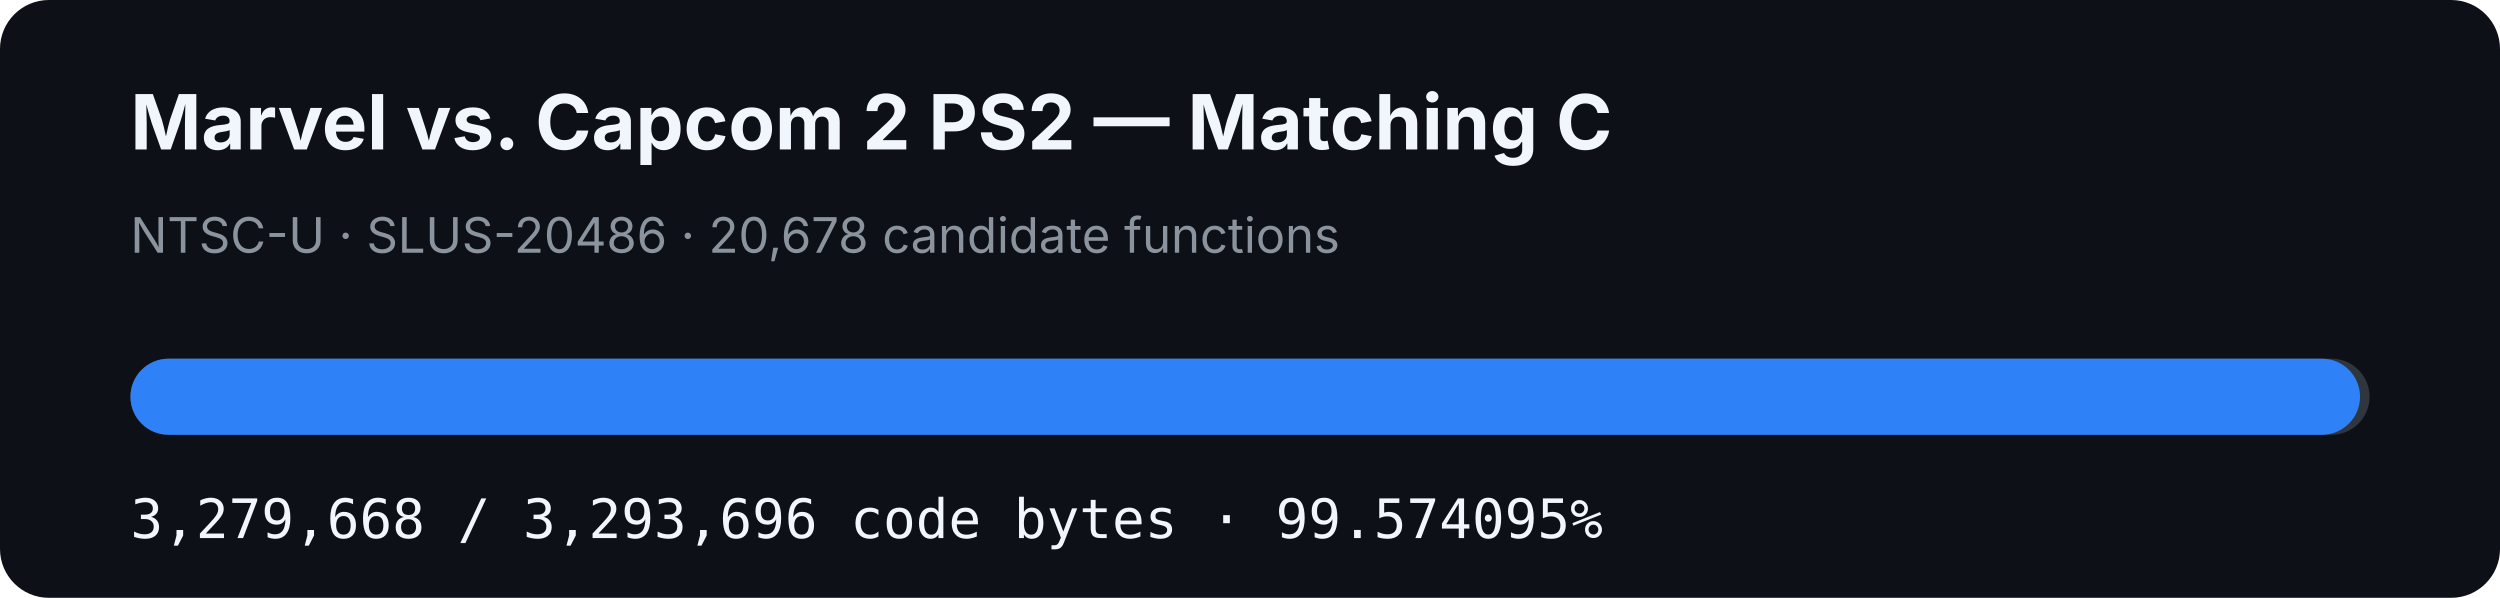
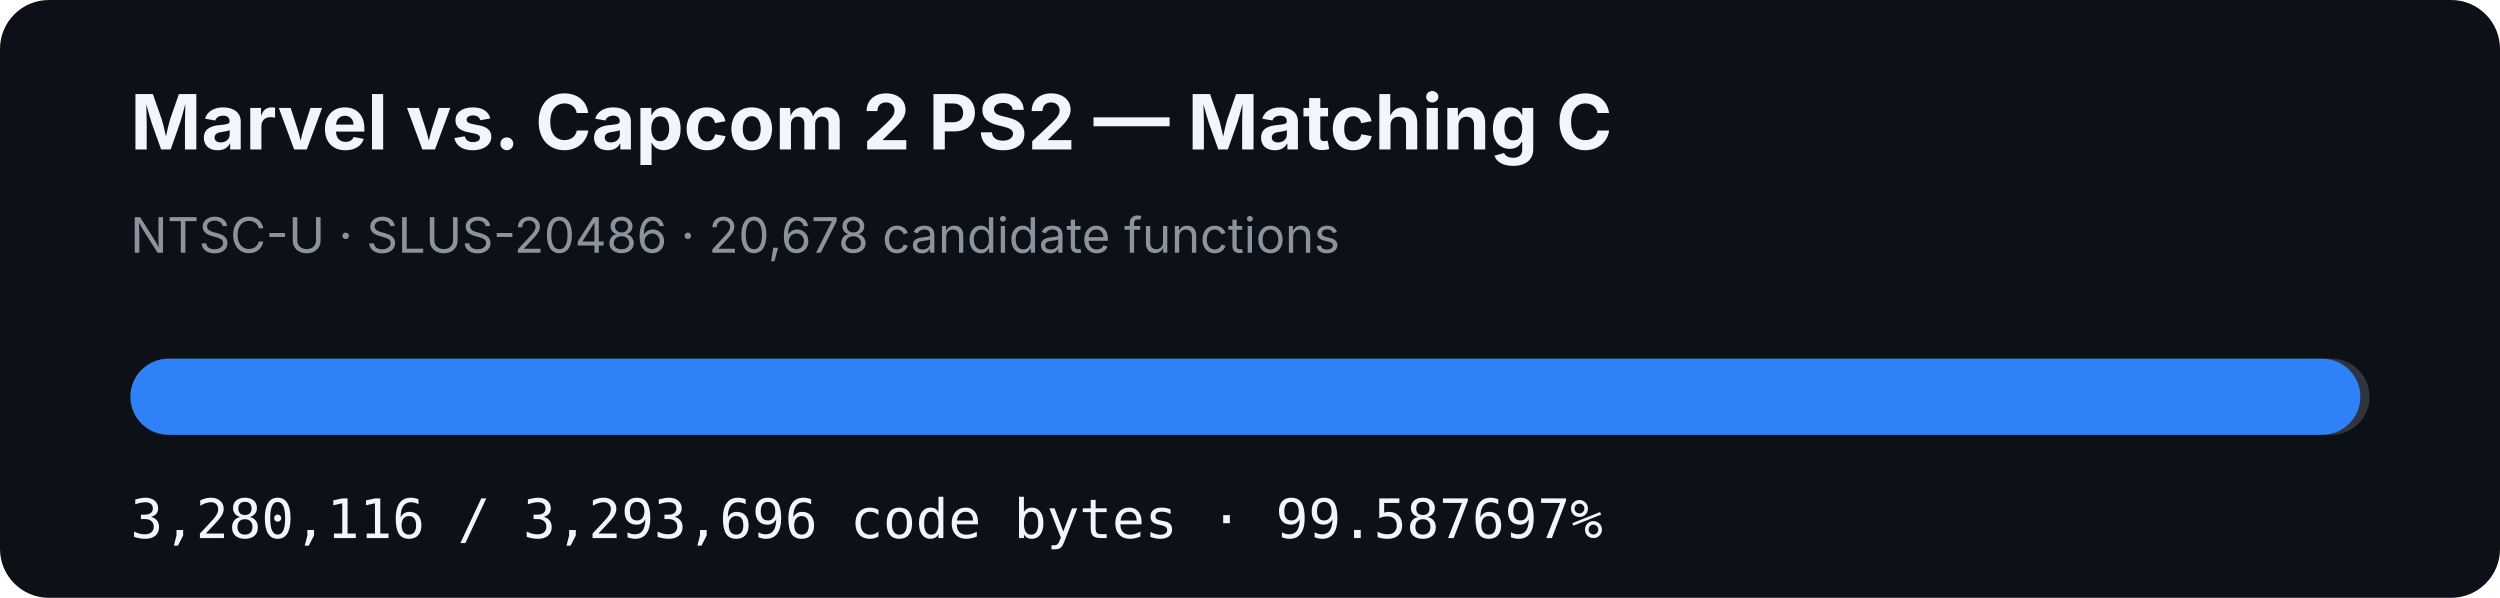
- <svg xmlns="http://www.w3.org/2000/svg" width="920" height="220" viewBox="0 0 920 220" role="img" aria-label="MVC2 PS2 matching C progress: 99.574095%">
+ <svg xmlns="http://www.w3.org/2000/svg" width="920" height="220" viewBox="0 0 920 220" role="img" aria-label="MVC2 PS2 matching C progress: 99.587697%">
  <rect width="920" height="220" rx="18" fill="#0d1117" />
  <text x="48" y="55" fill="#f0f6fc" font-family="-apple-system,BlinkMacSystemFont,Segoe UI,sans-serif" font-size="28" font-weight="700">Marvel vs. Capcom 2 PS2 — Matching C</text>
  <text x="48" y="93" fill="#8b949e" font-family="-apple-system,BlinkMacSystemFont,Segoe UI,sans-serif" font-size="18">NTSC-U · SLUS-20486 · 20,678 candidate functions</text>
  <rect x="48" y="132" width="824" height="28" rx="14" fill="#30363d" />
-   <rect x="48" y="132" width="820.491" height="28" rx="14" fill="#2f81f7" />
-   <text x="48" y="198" fill="#f0f6fc" font-family="ui-monospace,SFMono-Regular,Menlo,monospace" font-size="20">3,279,668 / 3,293,696 code bytes · 99.574095%</text>
+   <rect x="48" y="132" width="820.603" height="28" rx="14" fill="#2f81f7" />
+   <text x="48" y="198" fill="#f0f6fc" font-family="ui-monospace,SFMono-Regular,Menlo,monospace" font-size="20">3,280,116 / 3,293,696 code bytes · 99.587697%</text>
</svg>
